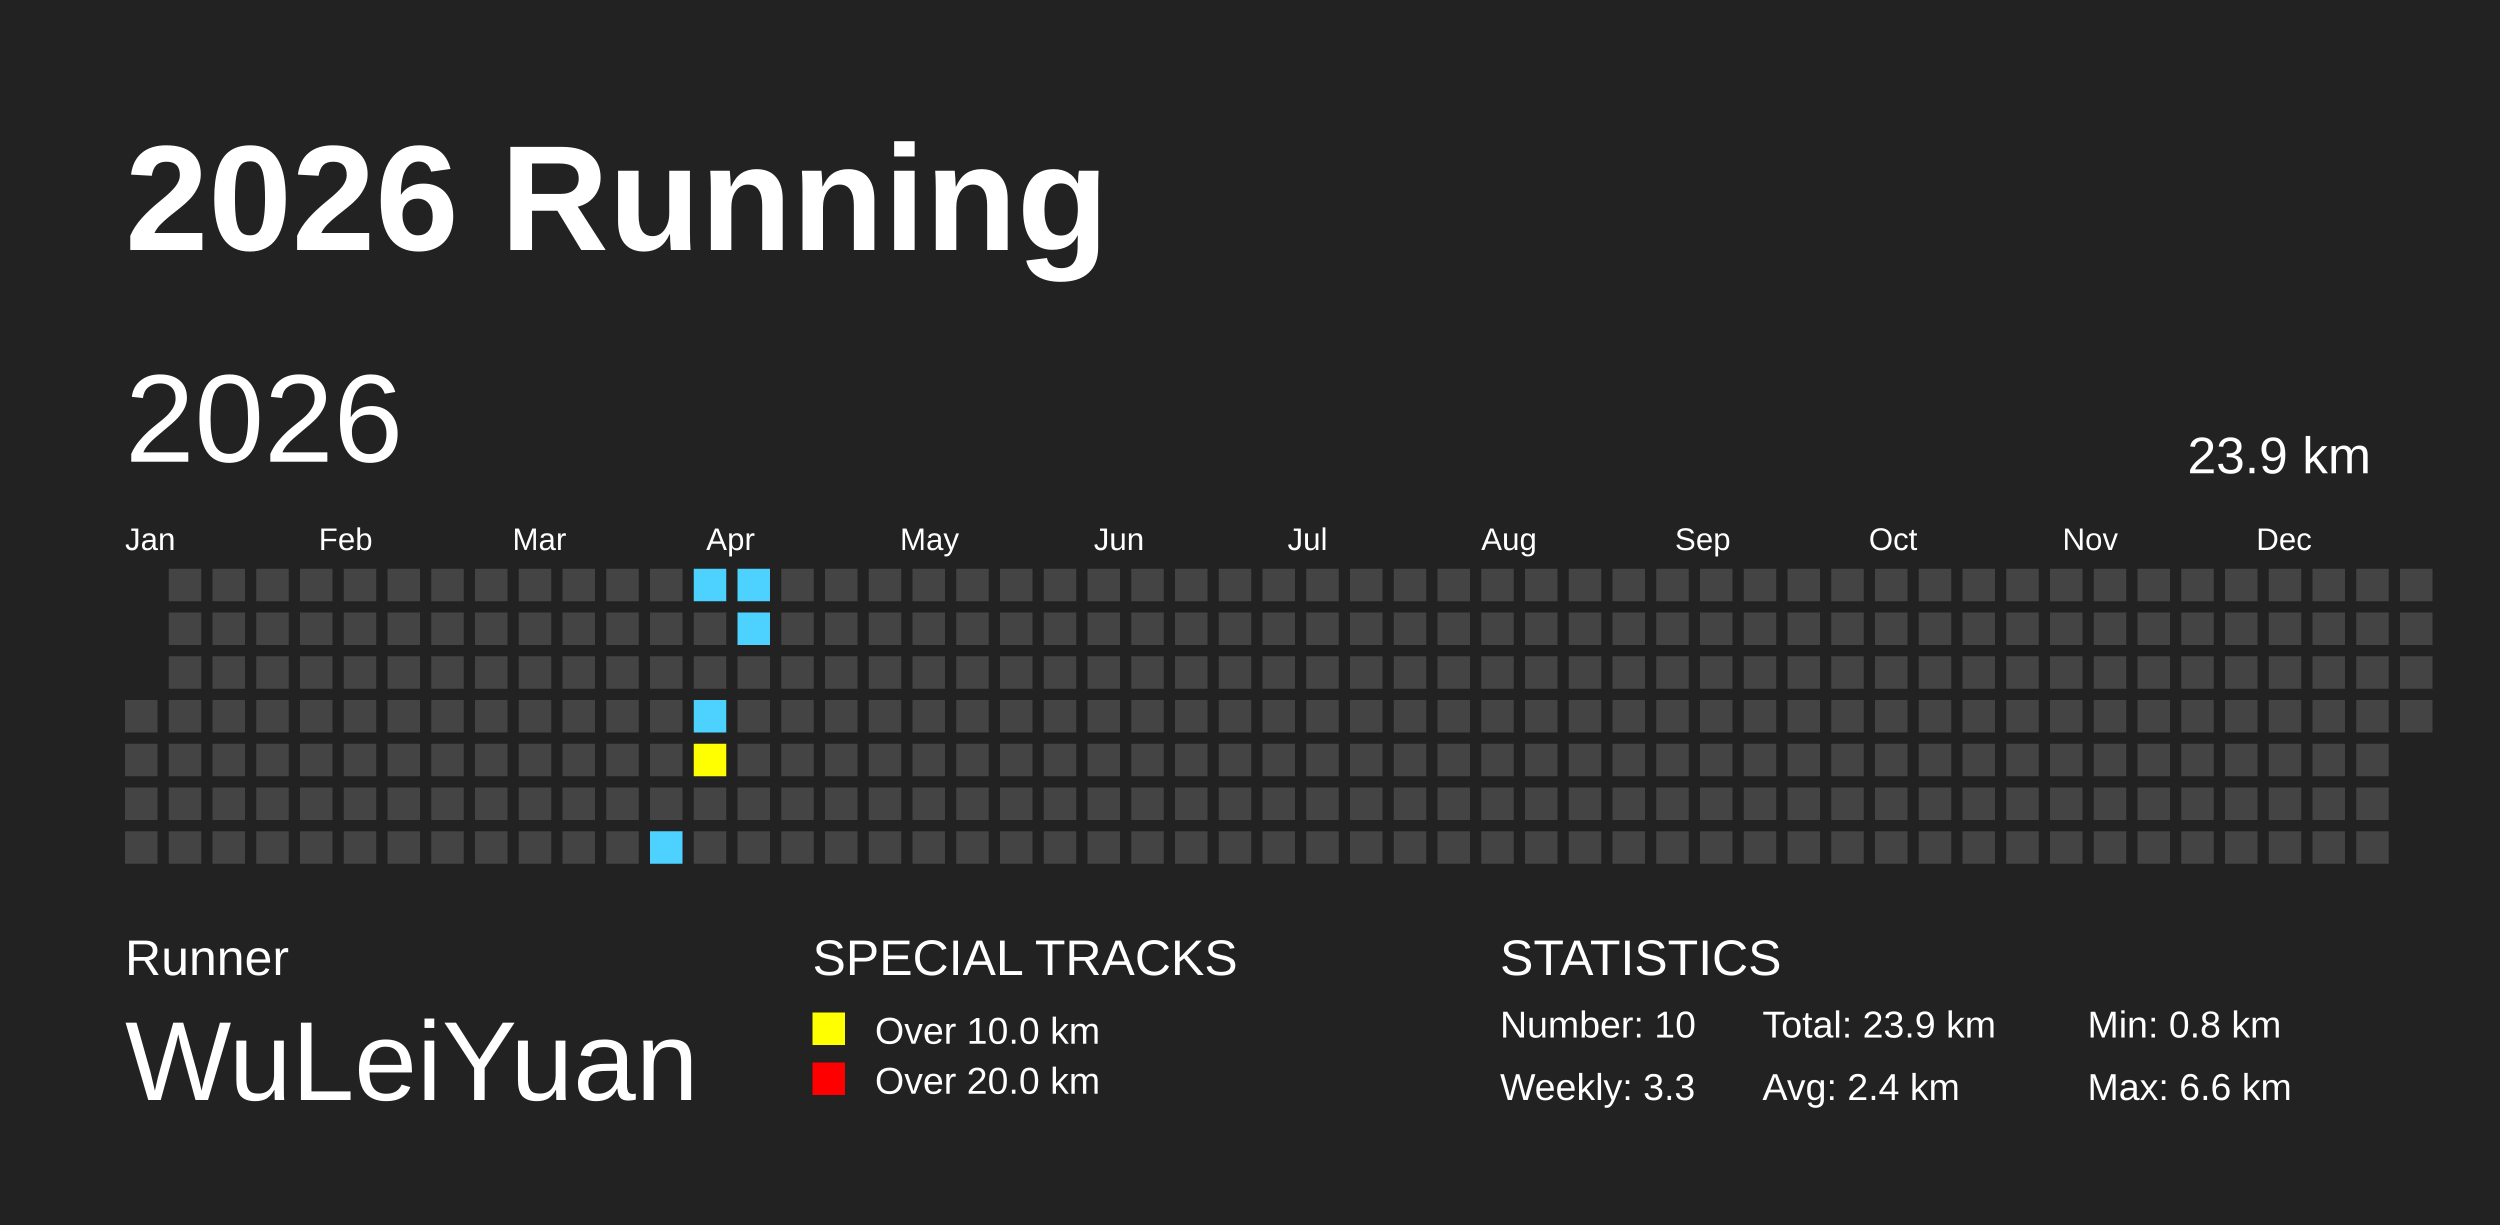
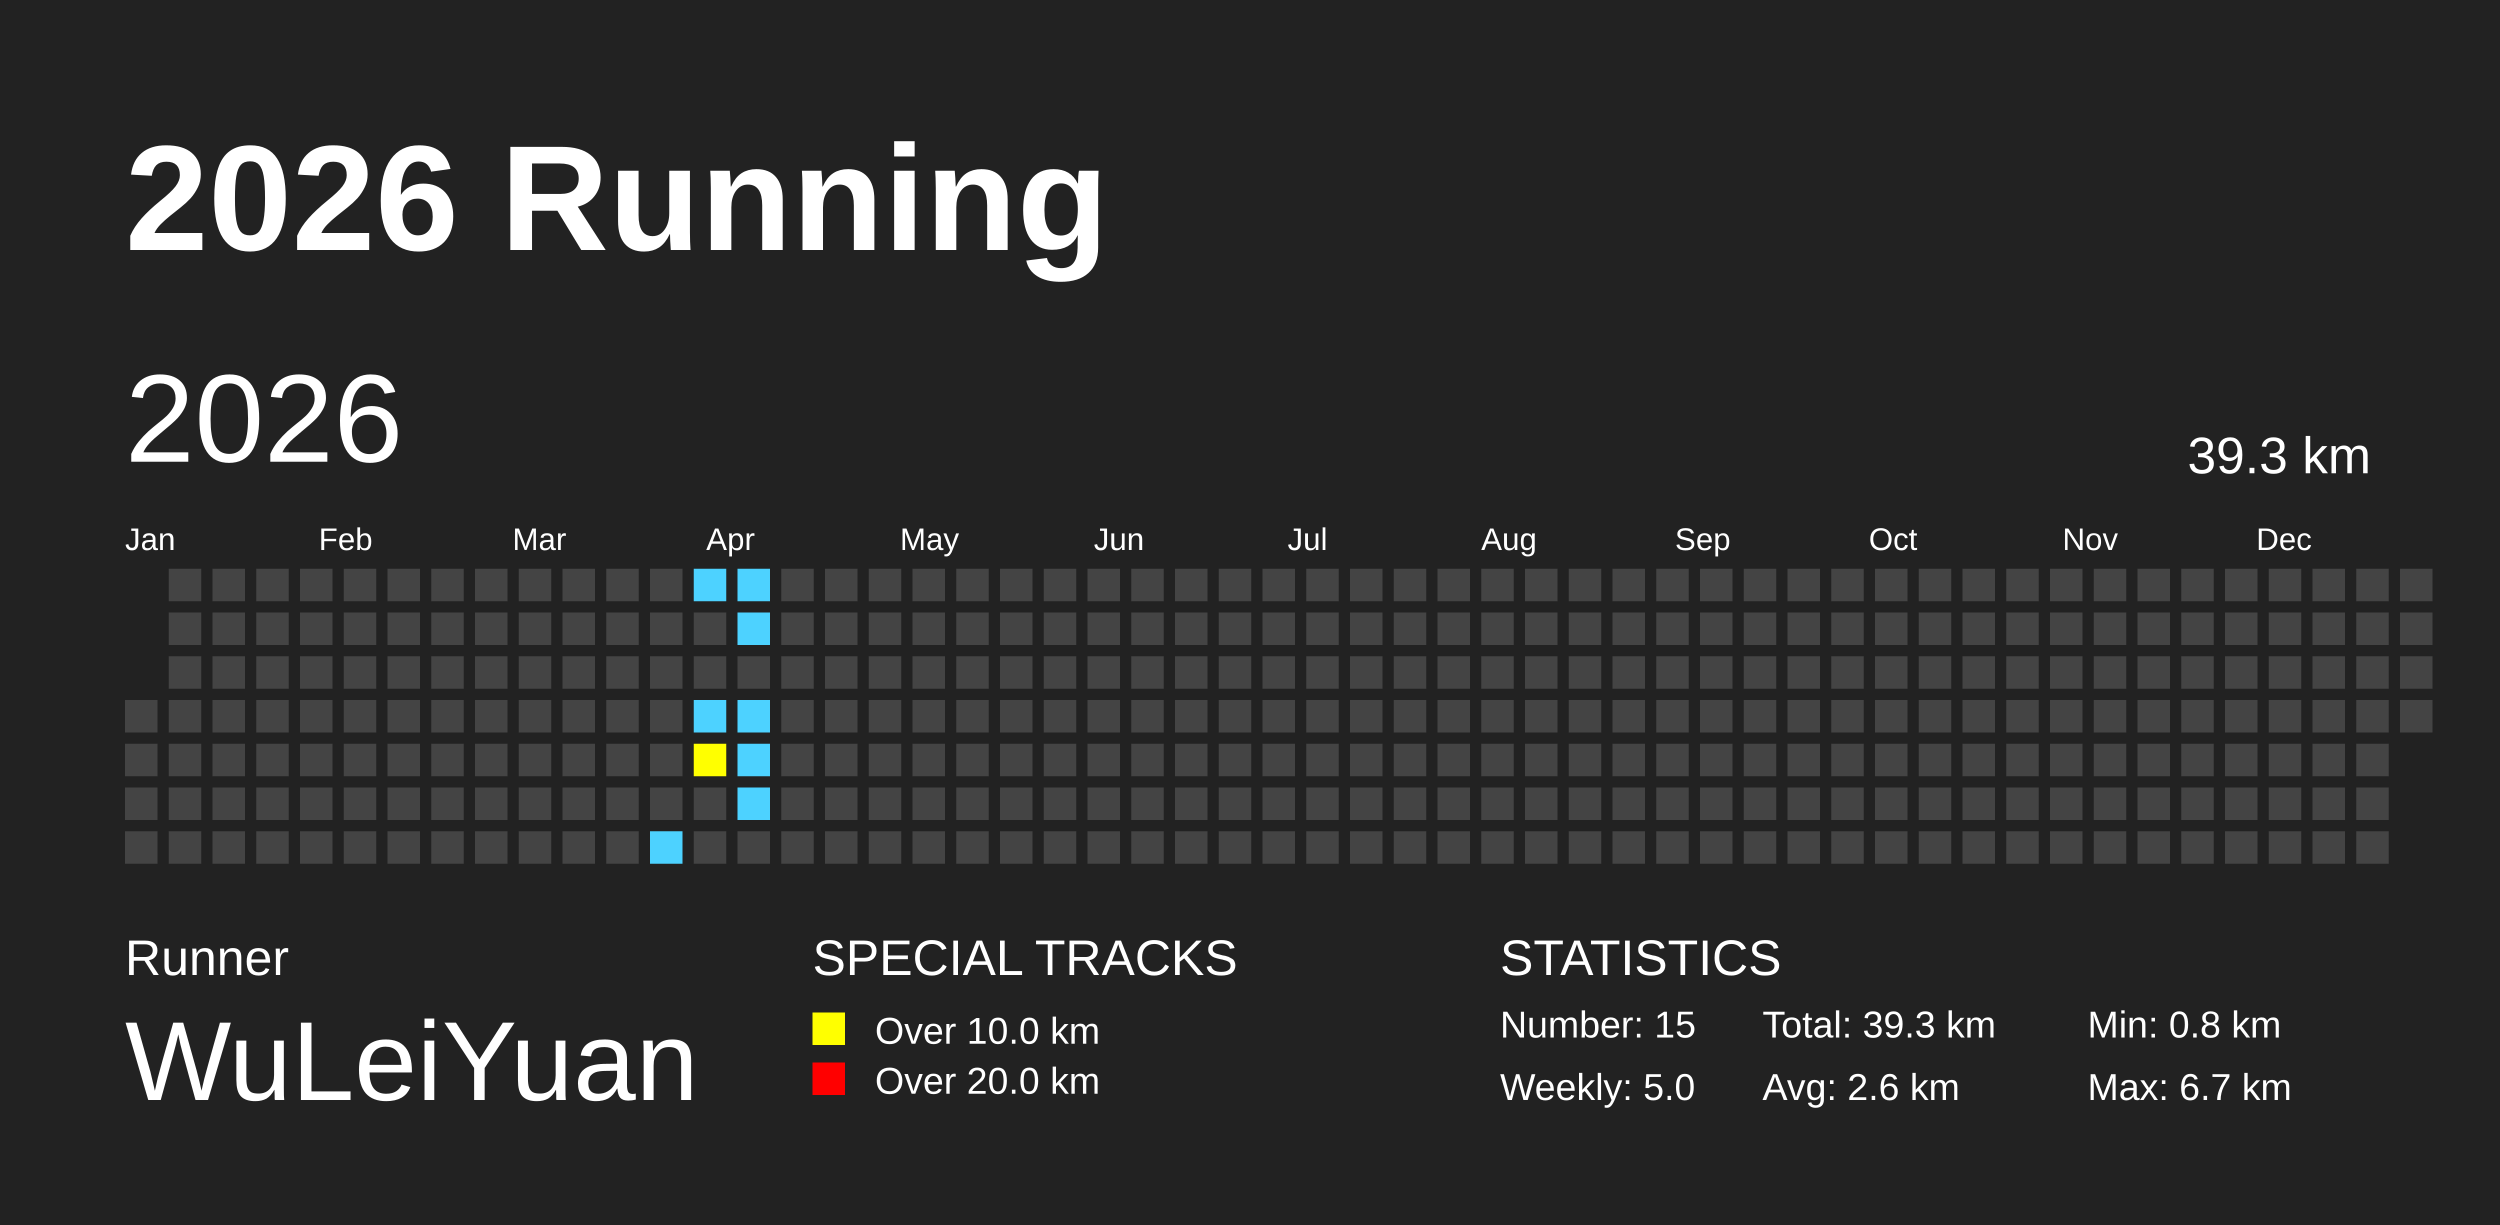
<svg xmlns="http://www.w3.org/2000/svg" baseProfile="full" height="98mm" version="1.1" viewBox="0,0,200,98" width="200mm">
  <defs />
  <rect fill="#222222" height="98" width="200" x="0" y="0" />
  <text fill="#FFFFFF" style="font-size:12px; font-family:Arial; font-weight:bold;" x="10" y="20">2026 Running</text>
  <text fill="#FFFFFF" style="font-size:4px; font-family:Arial" x="10" y="78">Runner</text>
  <text fill="#FFFFFF" style="font-size:9px; font-family:Arial" x="10" y="88">WuLeiYuan</text>
  <text fill="#FFFFFF" style="font-size:4px; font-family:Arial" x="65" y="78">SPECIAL TRACKS</text>
  <rect fill="yellow" height="2.6" width="2.6" x="65" y="81" />
  <text fill="#FFFFFF" style="font-size:3px; font-family:Arial" x="70" y="83.5">Over 10.0 km</text>
  <rect fill="red" height="2.6" width="2.6" x="65" y="85" />
  <text fill="#FFFFFF" style="font-size:3px; font-family:Arial" x="70" y="87.5">Over 20.0 km</text>
  <text fill="#FFFFFF" style="font-size:4px; font-family:Arial" x="120" y="78">STATISTICS</text>
-   <text fill="#FFFFFF" style="font-size:3px; font-family:Arial" x="120" y="83">Number: 10</text>
-   <text fill="#FFFFFF" style="font-size:3px; font-family:Arial" x="120" y="88">Weekly: 3.3</text>
-   <text fill="#FFFFFF" style="font-size:3px; font-family:Arial" x="141" y="83">Total: 23.9 km</text>
-   <text fill="#FFFFFF" style="font-size:3px; font-family:Arial" x="141" y="88">Avg: 2.4 km</text>
+   <text fill="#FFFFFF" style="font-size:3px; font-family:Arial" x="120" y="83">Number: 15</text>
+   <text fill="#FFFFFF" style="font-size:3px; font-family:Arial" x="120" y="88">Weekly: 5.0</text>
+   <text fill="#FFFFFF" style="font-size:3px; font-family:Arial" x="141" y="83">Total: 39.3 km</text>
+   <text fill="#FFFFFF" style="font-size:3px; font-family:Arial" x="141" y="88">Avg: 2.6 km</text>
  <text fill="#FFFFFF" style="font-size:3px; font-family:Arial" x="167" y="83">Min: 0.8 km</text>
-   <text fill="#FFFFFF" style="font-size:3px; font-family:Arial" x="167" y="88">Max: 6.6 km</text>
+   <text fill="#FFFFFF" style="font-size:3px; font-family:Arial" x="167" y="88">Max: 6.7 km</text>
  <text dominant-baseline="hanging" fill="#FFFFFF" style="font-size:10.0px; font-family:Arial;" x="10" y="30">2026</text>
-   <text dominant-baseline="hanging" fill="#FFFFFF" style="font-size:4.125px; font-family:Arial;" x="175" y="35">23.9 km</text>
+   <text dominant-baseline="hanging" fill="#FFFFFF" style="font-size:4.125px; font-family:Arial;" x="175" y="35">39.3 km</text>
  <text fill="#FFFFFF" style="font-size:2.5px; font-family:Arial" x="10.0" y="44">Jan</text>
  <text fill="#FFFFFF" style="font-size:2.5px; font-family:Arial" x="25.5" y="44">Feb</text>
  <text fill="#FFFFFF" style="font-size:2.5px; font-family:Arial" x="41.0" y="44">Mar</text>
  <text fill="#FFFFFF" style="font-size:2.5px; font-family:Arial" x="56.5" y="44">Apr</text>
  <text fill="#FFFFFF" style="font-size:2.5px; font-family:Arial" x="72.0" y="44">May</text>
  <text fill="#FFFFFF" style="font-size:2.5px; font-family:Arial" x="87.5" y="44">Jun</text>
  <text fill="#FFFFFF" style="font-size:2.5px; font-family:Arial" x="103.0" y="44">Jul</text>
  <text fill="#FFFFFF" style="font-size:2.5px; font-family:Arial" x="118.5" y="44">Aug</text>
  <text fill="#FFFFFF" style="font-size:2.5px; font-family:Arial" x="134.0" y="44">Sep</text>
  <text fill="#FFFFFF" style="font-size:2.5px; font-family:Arial" x="149.5" y="44">Oct</text>
  <text fill="#FFFFFF" style="font-size:2.5px; font-family:Arial" x="165.0" y="44">Nov</text>
  <text fill="#FFFFFF" style="font-size:2.5px; font-family:Arial" x="180.5" y="44">Dec</text>
  <rect fill="#444444" height="2.6" width="2.6" x="10.0" y="56.0" />
  <rect fill="#444444" height="2.6" width="2.6" x="10.0" y="59.5" />
  <rect fill="#444444" height="2.6" width="2.6" x="10.0" y="63.0" />
  <rect fill="#444444" height="2.6" width="2.6" x="10.0" y="66.5" />
  <rect fill="#444444" height="2.6" width="2.6" x="13.5" y="45.5" />
  <rect fill="#444444" height="2.6" width="2.6" x="13.5" y="49.0" />
  <rect fill="#444444" height="2.6" width="2.6" x="13.5" y="52.5" />
  <rect fill="#444444" height="2.6" width="2.6" x="13.5" y="56.0" />
  <rect fill="#444444" height="2.6" width="2.6" x="13.5" y="59.5" />
  <rect fill="#444444" height="2.6" width="2.6" x="13.5" y="63.0" />
  <rect fill="#444444" height="2.6" width="2.6" x="13.5" y="66.5" />
  <rect fill="#444444" height="2.6" width="2.6" x="17.0" y="45.5" />
  <rect fill="#444444" height="2.6" width="2.6" x="17.0" y="49.0" />
  <rect fill="#444444" height="2.6" width="2.6" x="17.0" y="52.5" />
  <rect fill="#444444" height="2.6" width="2.6" x="17.0" y="56.0" />
  <rect fill="#444444" height="2.6" width="2.6" x="17.0" y="59.5" />
  <rect fill="#444444" height="2.6" width="2.6" x="17.0" y="63.0" />
  <rect fill="#444444" height="2.6" width="2.6" x="17.0" y="66.5" />
  <rect fill="#444444" height="2.6" width="2.6" x="20.5" y="45.5" />
  <rect fill="#444444" height="2.6" width="2.6" x="20.5" y="49.0" />
  <rect fill="#444444" height="2.6" width="2.6" x="20.5" y="52.5" />
  <rect fill="#444444" height="2.6" width="2.6" x="20.5" y="56.0" />
  <rect fill="#444444" height="2.6" width="2.6" x="20.5" y="59.5" />
  <rect fill="#444444" height="2.6" width="2.6" x="20.5" y="63.0" />
  <rect fill="#444444" height="2.6" width="2.6" x="20.5" y="66.5" />
  <rect fill="#444444" height="2.6" width="2.6" x="24.0" y="45.5" />
  <rect fill="#444444" height="2.6" width="2.6" x="24.0" y="49.0" />
  <rect fill="#444444" height="2.6" width="2.6" x="24.0" y="52.5" />
  <rect fill="#444444" height="2.6" width="2.6" x="24.0" y="56.0" />
  <rect fill="#444444" height="2.6" width="2.6" x="24.0" y="59.5" />
  <rect fill="#444444" height="2.6" width="2.6" x="24.0" y="63.0" />
  <rect fill="#444444" height="2.6" width="2.6" x="24.0" y="66.5" />
  <rect fill="#444444" height="2.6" width="2.6" x="27.5" y="45.5" />
  <rect fill="#444444" height="2.6" width="2.6" x="27.5" y="49.0" />
  <rect fill="#444444" height="2.6" width="2.6" x="27.5" y="52.5" />
  <rect fill="#444444" height="2.6" width="2.6" x="27.5" y="56.0" />
  <rect fill="#444444" height="2.6" width="2.6" x="27.5" y="59.5" />
  <rect fill="#444444" height="2.6" width="2.6" x="27.5" y="63.0" />
  <rect fill="#444444" height="2.6" width="2.6" x="27.5" y="66.5" />
  <rect fill="#444444" height="2.6" width="2.6" x="31.0" y="45.5" />
  <rect fill="#444444" height="2.6" width="2.6" x="31.0" y="49.0" />
  <rect fill="#444444" height="2.6" width="2.6" x="31.0" y="52.5" />
  <rect fill="#444444" height="2.6" width="2.6" x="31.0" y="56.0" />
  <rect fill="#444444" height="2.6" width="2.6" x="31.0" y="59.5" />
  <rect fill="#444444" height="2.6" width="2.6" x="31.0" y="63.0" />
  <rect fill="#444444" height="2.6" width="2.6" x="31.0" y="66.5" />
  <rect fill="#444444" height="2.6" width="2.6" x="34.5" y="45.5" />
  <rect fill="#444444" height="2.6" width="2.6" x="34.5" y="49.0" />
  <rect fill="#444444" height="2.6" width="2.6" x="34.5" y="52.5" />
  <rect fill="#444444" height="2.6" width="2.6" x="34.5" y="56.0" />
  <rect fill="#444444" height="2.6" width="2.6" x="34.5" y="59.5" />
  <rect fill="#444444" height="2.6" width="2.6" x="34.5" y="63.0" />
  <rect fill="#444444" height="2.6" width="2.6" x="34.5" y="66.5" />
  <rect fill="#444444" height="2.6" width="2.6" x="38.0" y="45.5" />
  <rect fill="#444444" height="2.6" width="2.6" x="38.0" y="49.0" />
  <rect fill="#444444" height="2.6" width="2.6" x="38.0" y="52.5" />
  <rect fill="#444444" height="2.6" width="2.6" x="38.0" y="56.0" />
  <rect fill="#444444" height="2.6" width="2.6" x="38.0" y="59.5" />
  <rect fill="#444444" height="2.6" width="2.6" x="38.0" y="63.0" />
  <rect fill="#444444" height="2.6" width="2.6" x="38.0" y="66.5" />
  <rect fill="#444444" height="2.6" width="2.6" x="41.5" y="45.5" />
  <rect fill="#444444" height="2.6" width="2.6" x="41.5" y="49.0" />
  <rect fill="#444444" height="2.6" width="2.6" x="41.5" y="52.5" />
  <rect fill="#444444" height="2.6" width="2.6" x="41.5" y="56.0" />
  <rect fill="#444444" height="2.6" width="2.6" x="41.5" y="59.5" />
  <rect fill="#444444" height="2.6" width="2.6" x="41.5" y="63.0" />
  <rect fill="#444444" height="2.6" width="2.6" x="41.5" y="66.5" />
  <rect fill="#444444" height="2.6" width="2.6" x="45.0" y="45.5" />
  <rect fill="#444444" height="2.6" width="2.6" x="45.0" y="49.0" />
  <rect fill="#444444" height="2.6" width="2.6" x="45.0" y="52.5" />
  <rect fill="#444444" height="2.6" width="2.6" x="45.0" y="56.0" />
  <rect fill="#444444" height="2.6" width="2.6" x="45.0" y="59.5" />
  <rect fill="#444444" height="2.6" width="2.6" x="45.0" y="63.0" />
  <rect fill="#444444" height="2.6" width="2.6" x="45.0" y="66.5" />
  <rect fill="#444444" height="2.6" width="2.6" x="48.5" y="45.5" />
  <rect fill="#444444" height="2.6" width="2.6" x="48.5" y="49.0" />
  <rect fill="#444444" height="2.6" width="2.6" x="48.5" y="52.5" />
  <rect fill="#444444" height="2.6" width="2.6" x="48.5" y="56.0" />
  <rect fill="#444444" height="2.6" width="2.6" x="48.5" y="59.5" />
  <rect fill="#444444" height="2.6" width="2.6" x="48.5" y="63.0" />
  <rect fill="#444444" height="2.6" width="2.6" x="48.5" y="66.5" />
  <rect fill="#444444" height="2.6" width="2.6" x="52.0" y="45.5" />
  <rect fill="#444444" height="2.6" width="2.6" x="52.0" y="49.0" />
  <rect fill="#444444" height="2.6" width="2.6" x="52.0" y="52.5" />
  <rect fill="#444444" height="2.6" width="2.6" x="52.0" y="56.0" />
  <rect fill="#444444" height="2.6" width="2.6" x="52.0" y="59.5" />
  <rect fill="#444444" height="2.6" width="2.6" x="52.0" y="63.0" />
  <rect fill="#4DD2FF" height="2.6" width="2.6" x="52.0" y="66.5" />
  <rect fill="#4DD2FF" height="2.6" width="2.6" x="55.5" y="45.5" />
  <rect fill="#444444" height="2.6" width="2.6" x="55.5" y="49.0" />
  <rect fill="#444444" height="2.6" width="2.6" x="55.5" y="52.5" />
  <rect fill="#4DD2FF" height="2.6" width="2.6" x="55.5" y="56.0" />
  <rect fill="yellow" height="2.6" width="2.6" x="55.5" y="59.5" />
  <rect fill="#444444" height="2.6" width="2.6" x="55.5" y="63.0" />
  <rect fill="#444444" height="2.6" width="2.6" x="55.5" y="66.5" />
  <rect fill="#4DD2FF" height="2.6" width="2.6" x="59.0" y="45.5" />
  <rect fill="#4DD2FF" height="2.6" width="2.6" x="59.0" y="49.0" />
  <rect fill="#444444" height="2.6" width="2.6" x="59.0" y="52.5" />
-   <rect fill="#444444" height="2.6" width="2.6" x="59.0" y="56.0" />
-   <rect fill="#444444" height="2.6" width="2.6" x="59.0" y="59.5" />
-   <rect fill="#444444" height="2.6" width="2.6" x="59.0" y="63.0" />
+   <rect fill="#4DD2FF" height="2.6" width="2.6" x="59.0" y="56.0" />
+   <rect fill="#4DD2FF" height="2.6" width="2.6" x="59.0" y="59.5" />
+   <rect fill="#4DD2FF" height="2.6" width="2.6" x="59.0" y="63.0" />
  <rect fill="#444444" height="2.6" width="2.6" x="59.0" y="66.5" />
  <rect fill="#444444" height="2.6" width="2.6" x="62.5" y="45.5" />
  <rect fill="#444444" height="2.6" width="2.6" x="62.5" y="49.0" />
  <rect fill="#444444" height="2.6" width="2.6" x="62.5" y="52.5" />
  <rect fill="#444444" height="2.6" width="2.6" x="62.5" y="56.0" />
  <rect fill="#444444" height="2.6" width="2.6" x="62.5" y="59.5" />
  <rect fill="#444444" height="2.6" width="2.6" x="62.5" y="63.0" />
  <rect fill="#444444" height="2.6" width="2.6" x="62.5" y="66.5" />
  <rect fill="#444444" height="2.6" width="2.6" x="66.0" y="45.5" />
  <rect fill="#444444" height="2.6" width="2.6" x="66.0" y="49.0" />
  <rect fill="#444444" height="2.6" width="2.6" x="66.0" y="52.5" />
  <rect fill="#444444" height="2.6" width="2.6" x="66.0" y="56.0" />
  <rect fill="#444444" height="2.6" width="2.6" x="66.0" y="59.5" />
  <rect fill="#444444" height="2.6" width="2.6" x="66.0" y="63.0" />
  <rect fill="#444444" height="2.6" width="2.6" x="66.0" y="66.5" />
  <rect fill="#444444" height="2.6" width="2.6" x="69.5" y="45.5" />
  <rect fill="#444444" height="2.6" width="2.6" x="69.5" y="49.0" />
  <rect fill="#444444" height="2.6" width="2.6" x="69.5" y="52.5" />
  <rect fill="#444444" height="2.6" width="2.6" x="69.5" y="56.0" />
  <rect fill="#444444" height="2.6" width="2.6" x="69.5" y="59.5" />
  <rect fill="#444444" height="2.6" width="2.6" x="69.5" y="63.0" />
  <rect fill="#444444" height="2.6" width="2.6" x="69.5" y="66.5" />
  <rect fill="#444444" height="2.6" width="2.6" x="73.0" y="45.5" />
  <rect fill="#444444" height="2.6" width="2.6" x="73.0" y="49.0" />
  <rect fill="#444444" height="2.6" width="2.6" x="73.0" y="52.5" />
  <rect fill="#444444" height="2.6" width="2.6" x="73.0" y="56.0" />
  <rect fill="#444444" height="2.6" width="2.6" x="73.0" y="59.5" />
  <rect fill="#444444" height="2.6" width="2.6" x="73.0" y="63.0" />
  <rect fill="#444444" height="2.6" width="2.6" x="73.0" y="66.5" />
  <rect fill="#444444" height="2.6" width="2.6" x="76.5" y="45.5" />
  <rect fill="#444444" height="2.6" width="2.6" x="76.5" y="49.0" />
  <rect fill="#444444" height="2.6" width="2.6" x="76.5" y="52.5" />
  <rect fill="#444444" height="2.6" width="2.6" x="76.5" y="56.0" />
  <rect fill="#444444" height="2.6" width="2.6" x="76.5" y="59.5" />
  <rect fill="#444444" height="2.6" width="2.6" x="76.5" y="63.0" />
  <rect fill="#444444" height="2.6" width="2.6" x="76.5" y="66.5" />
  <rect fill="#444444" height="2.6" width="2.6" x="80.0" y="45.5" />
  <rect fill="#444444" height="2.6" width="2.6" x="80.0" y="49.0" />
  <rect fill="#444444" height="2.6" width="2.6" x="80.0" y="52.5" />
  <rect fill="#444444" height="2.6" width="2.6" x="80.0" y="56.0" />
  <rect fill="#444444" height="2.6" width="2.6" x="80.0" y="59.5" />
  <rect fill="#444444" height="2.6" width="2.6" x="80.0" y="63.0" />
  <rect fill="#444444" height="2.6" width="2.6" x="80.0" y="66.5" />
  <rect fill="#444444" height="2.6" width="2.6" x="83.5" y="45.5" />
  <rect fill="#444444" height="2.6" width="2.6" x="83.5" y="49.0" />
  <rect fill="#444444" height="2.6" width="2.6" x="83.5" y="52.5" />
  <rect fill="#444444" height="2.6" width="2.6" x="83.5" y="56.0" />
  <rect fill="#444444" height="2.6" width="2.6" x="83.5" y="59.5" />
  <rect fill="#444444" height="2.6" width="2.6" x="83.5" y="63.0" />
  <rect fill="#444444" height="2.6" width="2.6" x="83.5" y="66.5" />
  <rect fill="#444444" height="2.6" width="2.6" x="87.0" y="45.5" />
  <rect fill="#444444" height="2.6" width="2.6" x="87.0" y="49.0" />
  <rect fill="#444444" height="2.6" width="2.6" x="87.0" y="52.5" />
  <rect fill="#444444" height="2.6" width="2.6" x="87.0" y="56.0" />
  <rect fill="#444444" height="2.6" width="2.6" x="87.0" y="59.5" />
  <rect fill="#444444" height="2.6" width="2.6" x="87.0" y="63.0" />
  <rect fill="#444444" height="2.6" width="2.6" x="87.0" y="66.5" />
  <rect fill="#444444" height="2.6" width="2.6" x="90.5" y="45.5" />
  <rect fill="#444444" height="2.6" width="2.6" x="90.5" y="49.0" />
  <rect fill="#444444" height="2.6" width="2.6" x="90.5" y="52.5" />
  <rect fill="#444444" height="2.6" width="2.6" x="90.5" y="56.0" />
  <rect fill="#444444" height="2.6" width="2.6" x="90.5" y="59.5" />
  <rect fill="#444444" height="2.6" width="2.6" x="90.5" y="63.0" />
  <rect fill="#444444" height="2.6" width="2.6" x="90.5" y="66.5" />
  <rect fill="#444444" height="2.6" width="2.6" x="94.0" y="45.5" />
  <rect fill="#444444" height="2.6" width="2.6" x="94.0" y="49.0" />
  <rect fill="#444444" height="2.6" width="2.6" x="94.0" y="52.5" />
  <rect fill="#444444" height="2.6" width="2.6" x="94.0" y="56.0" />
  <rect fill="#444444" height="2.6" width="2.6" x="94.0" y="59.5" />
  <rect fill="#444444" height="2.6" width="2.6" x="94.0" y="63.0" />
  <rect fill="#444444" height="2.6" width="2.6" x="94.0" y="66.5" />
  <rect fill="#444444" height="2.6" width="2.6" x="97.5" y="45.5" />
  <rect fill="#444444" height="2.6" width="2.6" x="97.5" y="49.0" />
  <rect fill="#444444" height="2.6" width="2.6" x="97.5" y="52.5" />
  <rect fill="#444444" height="2.6" width="2.6" x="97.5" y="56.0" />
  <rect fill="#444444" height="2.6" width="2.6" x="97.5" y="59.5" />
  <rect fill="#444444" height="2.6" width="2.6" x="97.5" y="63.0" />
  <rect fill="#444444" height="2.6" width="2.6" x="97.5" y="66.5" />
  <rect fill="#444444" height="2.6" width="2.6" x="101.0" y="45.5" />
  <rect fill="#444444" height="2.6" width="2.6" x="101.0" y="49.0" />
  <rect fill="#444444" height="2.6" width="2.6" x="101.0" y="52.5" />
  <rect fill="#444444" height="2.6" width="2.6" x="101.0" y="56.0" />
  <rect fill="#444444" height="2.6" width="2.6" x="101.0" y="59.5" />
  <rect fill="#444444" height="2.6" width="2.6" x="101.0" y="63.0" />
  <rect fill="#444444" height="2.6" width="2.6" x="101.0" y="66.5" />
  <rect fill="#444444" height="2.6" width="2.6" x="104.5" y="45.5" />
  <rect fill="#444444" height="2.6" width="2.6" x="104.5" y="49.0" />
  <rect fill="#444444" height="2.6" width="2.6" x="104.5" y="52.5" />
  <rect fill="#444444" height="2.6" width="2.6" x="104.5" y="56.0" />
  <rect fill="#444444" height="2.6" width="2.6" x="104.5" y="59.5" />
  <rect fill="#444444" height="2.6" width="2.6" x="104.5" y="63.0" />
  <rect fill="#444444" height="2.6" width="2.6" x="104.5" y="66.5" />
  <rect fill="#444444" height="2.6" width="2.6" x="108.0" y="45.5" />
  <rect fill="#444444" height="2.6" width="2.6" x="108.0" y="49.0" />
  <rect fill="#444444" height="2.6" width="2.6" x="108.0" y="52.5" />
  <rect fill="#444444" height="2.6" width="2.6" x="108.0" y="56.0" />
  <rect fill="#444444" height="2.6" width="2.6" x="108.0" y="59.5" />
  <rect fill="#444444" height="2.6" width="2.6" x="108.0" y="63.0" />
  <rect fill="#444444" height="2.6" width="2.6" x="108.0" y="66.5" />
  <rect fill="#444444" height="2.6" width="2.6" x="111.5" y="45.5" />
  <rect fill="#444444" height="2.6" width="2.6" x="111.5" y="49.0" />
  <rect fill="#444444" height="2.6" width="2.6" x="111.5" y="52.5" />
  <rect fill="#444444" height="2.6" width="2.6" x="111.5" y="56.0" />
  <rect fill="#444444" height="2.6" width="2.6" x="111.5" y="59.5" />
  <rect fill="#444444" height="2.6" width="2.6" x="111.5" y="63.0" />
  <rect fill="#444444" height="2.6" width="2.6" x="111.5" y="66.5" />
  <rect fill="#444444" height="2.6" width="2.6" x="115.0" y="45.5" />
  <rect fill="#444444" height="2.6" width="2.6" x="115.0" y="49.0" />
  <rect fill="#444444" height="2.6" width="2.6" x="115.0" y="52.5" />
  <rect fill="#444444" height="2.6" width="2.6" x="115.0" y="56.0" />
  <rect fill="#444444" height="2.6" width="2.6" x="115.0" y="59.5" />
  <rect fill="#444444" height="2.6" width="2.6" x="115.0" y="63.0" />
  <rect fill="#444444" height="2.6" width="2.6" x="115.0" y="66.5" />
  <rect fill="#444444" height="2.6" width="2.6" x="118.5" y="45.5" />
  <rect fill="#444444" height="2.6" width="2.6" x="118.5" y="49.0" />
  <rect fill="#444444" height="2.6" width="2.6" x="118.5" y="52.5" />
  <rect fill="#444444" height="2.6" width="2.6" x="118.5" y="56.0" />
  <rect fill="#444444" height="2.6" width="2.6" x="118.5" y="59.5" />
  <rect fill="#444444" height="2.6" width="2.6" x="118.5" y="63.0" />
  <rect fill="#444444" height="2.6" width="2.6" x="118.5" y="66.5" />
  <rect fill="#444444" height="2.6" width="2.6" x="122.0" y="45.5" />
  <rect fill="#444444" height="2.6" width="2.6" x="122.0" y="49.0" />
  <rect fill="#444444" height="2.6" width="2.6" x="122.0" y="52.5" />
  <rect fill="#444444" height="2.6" width="2.6" x="122.0" y="56.0" />
  <rect fill="#444444" height="2.6" width="2.6" x="122.0" y="59.5" />
  <rect fill="#444444" height="2.6" width="2.6" x="122.0" y="63.0" />
  <rect fill="#444444" height="2.6" width="2.6" x="122.0" y="66.5" />
  <rect fill="#444444" height="2.6" width="2.6" x="125.5" y="45.5" />
  <rect fill="#444444" height="2.6" width="2.6" x="125.5" y="49.0" />
  <rect fill="#444444" height="2.6" width="2.6" x="125.5" y="52.5" />
  <rect fill="#444444" height="2.6" width="2.6" x="125.5" y="56.0" />
  <rect fill="#444444" height="2.6" width="2.6" x="125.5" y="59.5" />
  <rect fill="#444444" height="2.6" width="2.6" x="125.5" y="63.0" />
  <rect fill="#444444" height="2.6" width="2.6" x="125.5" y="66.5" />
  <rect fill="#444444" height="2.6" width="2.6" x="129.0" y="45.5" />
  <rect fill="#444444" height="2.6" width="2.6" x="129.0" y="49.0" />
  <rect fill="#444444" height="2.6" width="2.6" x="129.0" y="52.5" />
  <rect fill="#444444" height="2.6" width="2.6" x="129.0" y="56.0" />
  <rect fill="#444444" height="2.6" width="2.6" x="129.0" y="59.5" />
  <rect fill="#444444" height="2.6" width="2.6" x="129.0" y="63.0" />
  <rect fill="#444444" height="2.6" width="2.6" x="129.0" y="66.5" />
  <rect fill="#444444" height="2.6" width="2.6" x="132.5" y="45.5" />
  <rect fill="#444444" height="2.6" width="2.6" x="132.5" y="49.0" />
  <rect fill="#444444" height="2.6" width="2.6" x="132.5" y="52.5" />
  <rect fill="#444444" height="2.6" width="2.6" x="132.5" y="56.0" />
  <rect fill="#444444" height="2.6" width="2.6" x="132.5" y="59.5" />
  <rect fill="#444444" height="2.6" width="2.6" x="132.5" y="63.0" />
  <rect fill="#444444" height="2.6" width="2.6" x="132.5" y="66.5" />
  <rect fill="#444444" height="2.6" width="2.6" x="136.0" y="45.5" />
  <rect fill="#444444" height="2.6" width="2.6" x="136.0" y="49.0" />
  <rect fill="#444444" height="2.6" width="2.6" x="136.0" y="52.5" />
  <rect fill="#444444" height="2.6" width="2.6" x="136.0" y="56.0" />
  <rect fill="#444444" height="2.6" width="2.6" x="136.0" y="59.5" />
  <rect fill="#444444" height="2.6" width="2.6" x="136.0" y="63.0" />
  <rect fill="#444444" height="2.6" width="2.6" x="136.0" y="66.5" />
  <rect fill="#444444" height="2.6" width="2.6" x="139.5" y="45.5" />
  <rect fill="#444444" height="2.6" width="2.6" x="139.5" y="49.0" />
  <rect fill="#444444" height="2.6" width="2.6" x="139.5" y="52.5" />
  <rect fill="#444444" height="2.6" width="2.6" x="139.5" y="56.0" />
  <rect fill="#444444" height="2.6" width="2.6" x="139.5" y="59.5" />
  <rect fill="#444444" height="2.6" width="2.6" x="139.5" y="63.0" />
  <rect fill="#444444" height="2.6" width="2.6" x="139.5" y="66.5" />
  <rect fill="#444444" height="2.6" width="2.6" x="143.0" y="45.5" />
  <rect fill="#444444" height="2.6" width="2.6" x="143.0" y="49.0" />
  <rect fill="#444444" height="2.6" width="2.6" x="143.0" y="52.5" />
  <rect fill="#444444" height="2.6" width="2.6" x="143.0" y="56.0" />
  <rect fill="#444444" height="2.6" width="2.6" x="143.0" y="59.5" />
  <rect fill="#444444" height="2.6" width="2.6" x="143.0" y="63.0" />
  <rect fill="#444444" height="2.6" width="2.6" x="143.0" y="66.5" />
  <rect fill="#444444" height="2.6" width="2.6" x="146.5" y="45.5" />
  <rect fill="#444444" height="2.6" width="2.6" x="146.5" y="49.0" />
  <rect fill="#444444" height="2.6" width="2.6" x="146.5" y="52.5" />
  <rect fill="#444444" height="2.6" width="2.6" x="146.5" y="56.0" />
  <rect fill="#444444" height="2.6" width="2.6" x="146.5" y="59.5" />
  <rect fill="#444444" height="2.6" width="2.6" x="146.5" y="63.0" />
  <rect fill="#444444" height="2.6" width="2.6" x="146.5" y="66.5" />
  <rect fill="#444444" height="2.6" width="2.6" x="150.0" y="45.5" />
  <rect fill="#444444" height="2.6" width="2.6" x="150.0" y="49.0" />
  <rect fill="#444444" height="2.6" width="2.6" x="150.0" y="52.5" />
  <rect fill="#444444" height="2.6" width="2.6" x="150.0" y="56.0" />
  <rect fill="#444444" height="2.6" width="2.6" x="150.0" y="59.5" />
  <rect fill="#444444" height="2.6" width="2.6" x="150.0" y="63.0" />
  <rect fill="#444444" height="2.6" width="2.6" x="150.0" y="66.5" />
  <rect fill="#444444" height="2.6" width="2.6" x="153.5" y="45.5" />
  <rect fill="#444444" height="2.6" width="2.6" x="153.5" y="49.0" />
  <rect fill="#444444" height="2.6" width="2.6" x="153.5" y="52.5" />
  <rect fill="#444444" height="2.6" width="2.6" x="153.5" y="56.0" />
  <rect fill="#444444" height="2.6" width="2.6" x="153.5" y="59.5" />
  <rect fill="#444444" height="2.6" width="2.6" x="153.5" y="63.0" />
  <rect fill="#444444" height="2.6" width="2.6" x="153.5" y="66.5" />
  <rect fill="#444444" height="2.6" width="2.6" x="157.0" y="45.5" />
  <rect fill="#444444" height="2.6" width="2.6" x="157.0" y="49.0" />
  <rect fill="#444444" height="2.6" width="2.6" x="157.0" y="52.5" />
  <rect fill="#444444" height="2.6" width="2.6" x="157.0" y="56.0" />
  <rect fill="#444444" height="2.6" width="2.6" x="157.0" y="59.5" />
  <rect fill="#444444" height="2.6" width="2.6" x="157.0" y="63.0" />
  <rect fill="#444444" height="2.6" width="2.6" x="157.0" y="66.5" />
  <rect fill="#444444" height="2.6" width="2.6" x="160.5" y="45.5" />
  <rect fill="#444444" height="2.6" width="2.6" x="160.5" y="49.0" />
  <rect fill="#444444" height="2.6" width="2.6" x="160.5" y="52.5" />
  <rect fill="#444444" height="2.6" width="2.6" x="160.5" y="56.0" />
  <rect fill="#444444" height="2.6" width="2.6" x="160.5" y="59.5" />
  <rect fill="#444444" height="2.6" width="2.6" x="160.5" y="63.0" />
  <rect fill="#444444" height="2.6" width="2.6" x="160.5" y="66.5" />
  <rect fill="#444444" height="2.6" width="2.6" x="164.0" y="45.5" />
  <rect fill="#444444" height="2.6" width="2.6" x="164.0" y="49.0" />
  <rect fill="#444444" height="2.6" width="2.6" x="164.0" y="52.5" />
  <rect fill="#444444" height="2.6" width="2.6" x="164.0" y="56.0" />
  <rect fill="#444444" height="2.6" width="2.6" x="164.0" y="59.5" />
  <rect fill="#444444" height="2.6" width="2.6" x="164.0" y="63.0" />
  <rect fill="#444444" height="2.6" width="2.6" x="164.0" y="66.5" />
  <rect fill="#444444" height="2.6" width="2.6" x="167.5" y="45.5" />
  <rect fill="#444444" height="2.6" width="2.6" x="167.5" y="49.0" />
  <rect fill="#444444" height="2.6" width="2.6" x="167.5" y="52.5" />
  <rect fill="#444444" height="2.6" width="2.6" x="167.5" y="56.0" />
  <rect fill="#444444" height="2.6" width="2.6" x="167.5" y="59.5" />
  <rect fill="#444444" height="2.6" width="2.6" x="167.5" y="63.0" />
  <rect fill="#444444" height="2.6" width="2.6" x="167.5" y="66.5" />
  <rect fill="#444444" height="2.6" width="2.6" x="171.0" y="45.5" />
  <rect fill="#444444" height="2.6" width="2.6" x="171.0" y="49.0" />
  <rect fill="#444444" height="2.6" width="2.6" x="171.0" y="52.5" />
  <rect fill="#444444" height="2.6" width="2.6" x="171.0" y="56.0" />
  <rect fill="#444444" height="2.6" width="2.6" x="171.0" y="59.5" />
  <rect fill="#444444" height="2.6" width="2.6" x="171.0" y="63.0" />
  <rect fill="#444444" height="2.6" width="2.6" x="171.0" y="66.5" />
  <rect fill="#444444" height="2.6" width="2.6" x="174.5" y="45.5" />
  <rect fill="#444444" height="2.6" width="2.6" x="174.5" y="49.0" />
  <rect fill="#444444" height="2.6" width="2.6" x="174.5" y="52.5" />
  <rect fill="#444444" height="2.6" width="2.6" x="174.5" y="56.0" />
  <rect fill="#444444" height="2.6" width="2.6" x="174.5" y="59.5" />
  <rect fill="#444444" height="2.6" width="2.6" x="174.5" y="63.0" />
  <rect fill="#444444" height="2.6" width="2.6" x="174.5" y="66.5" />
  <rect fill="#444444" height="2.6" width="2.6" x="178.0" y="45.5" />
  <rect fill="#444444" height="2.6" width="2.6" x="178.0" y="49.0" />
  <rect fill="#444444" height="2.6" width="2.6" x="178.0" y="52.5" />
  <rect fill="#444444" height="2.6" width="2.6" x="178.0" y="56.0" />
  <rect fill="#444444" height="2.6" width="2.6" x="178.0" y="59.5" />
  <rect fill="#444444" height="2.6" width="2.6" x="178.0" y="63.0" />
  <rect fill="#444444" height="2.6" width="2.6" x="178.0" y="66.5" />
  <rect fill="#444444" height="2.6" width="2.6" x="181.5" y="45.5" />
  <rect fill="#444444" height="2.6" width="2.6" x="181.5" y="49.0" />
  <rect fill="#444444" height="2.6" width="2.6" x="181.5" y="52.5" />
  <rect fill="#444444" height="2.6" width="2.6" x="181.5" y="56.0" />
  <rect fill="#444444" height="2.6" width="2.6" x="181.5" y="59.5" />
  <rect fill="#444444" height="2.6" width="2.6" x="181.5" y="63.0" />
  <rect fill="#444444" height="2.6" width="2.6" x="181.5" y="66.5" />
  <rect fill="#444444" height="2.6" width="2.6" x="185.0" y="45.5" />
  <rect fill="#444444" height="2.6" width="2.6" x="185.0" y="49.0" />
  <rect fill="#444444" height="2.6" width="2.6" x="185.0" y="52.5" />
  <rect fill="#444444" height="2.6" width="2.6" x="185.0" y="56.0" />
  <rect fill="#444444" height="2.6" width="2.6" x="185.0" y="59.5" />
  <rect fill="#444444" height="2.6" width="2.6" x="185.0" y="63.0" />
  <rect fill="#444444" height="2.6" width="2.6" x="185.0" y="66.5" />
  <rect fill="#444444" height="2.6" width="2.6" x="188.5" y="45.5" />
  <rect fill="#444444" height="2.6" width="2.6" x="188.5" y="49.0" />
  <rect fill="#444444" height="2.6" width="2.6" x="188.5" y="52.5" />
  <rect fill="#444444" height="2.6" width="2.6" x="188.5" y="56.0" />
  <rect fill="#444444" height="2.6" width="2.6" x="188.5" y="59.5" />
  <rect fill="#444444" height="2.6" width="2.6" x="188.5" y="63.0" />
  <rect fill="#444444" height="2.6" width="2.6" x="188.5" y="66.5" />
  <rect fill="#444444" height="2.6" width="2.6" x="192.0" y="45.5" />
  <rect fill="#444444" height="2.6" width="2.6" x="192.0" y="49.0" />
  <rect fill="#444444" height="2.6" width="2.6" x="192.0" y="52.5" />
  <rect fill="#444444" height="2.6" width="2.6" x="192.0" y="56.0" />
</svg>
